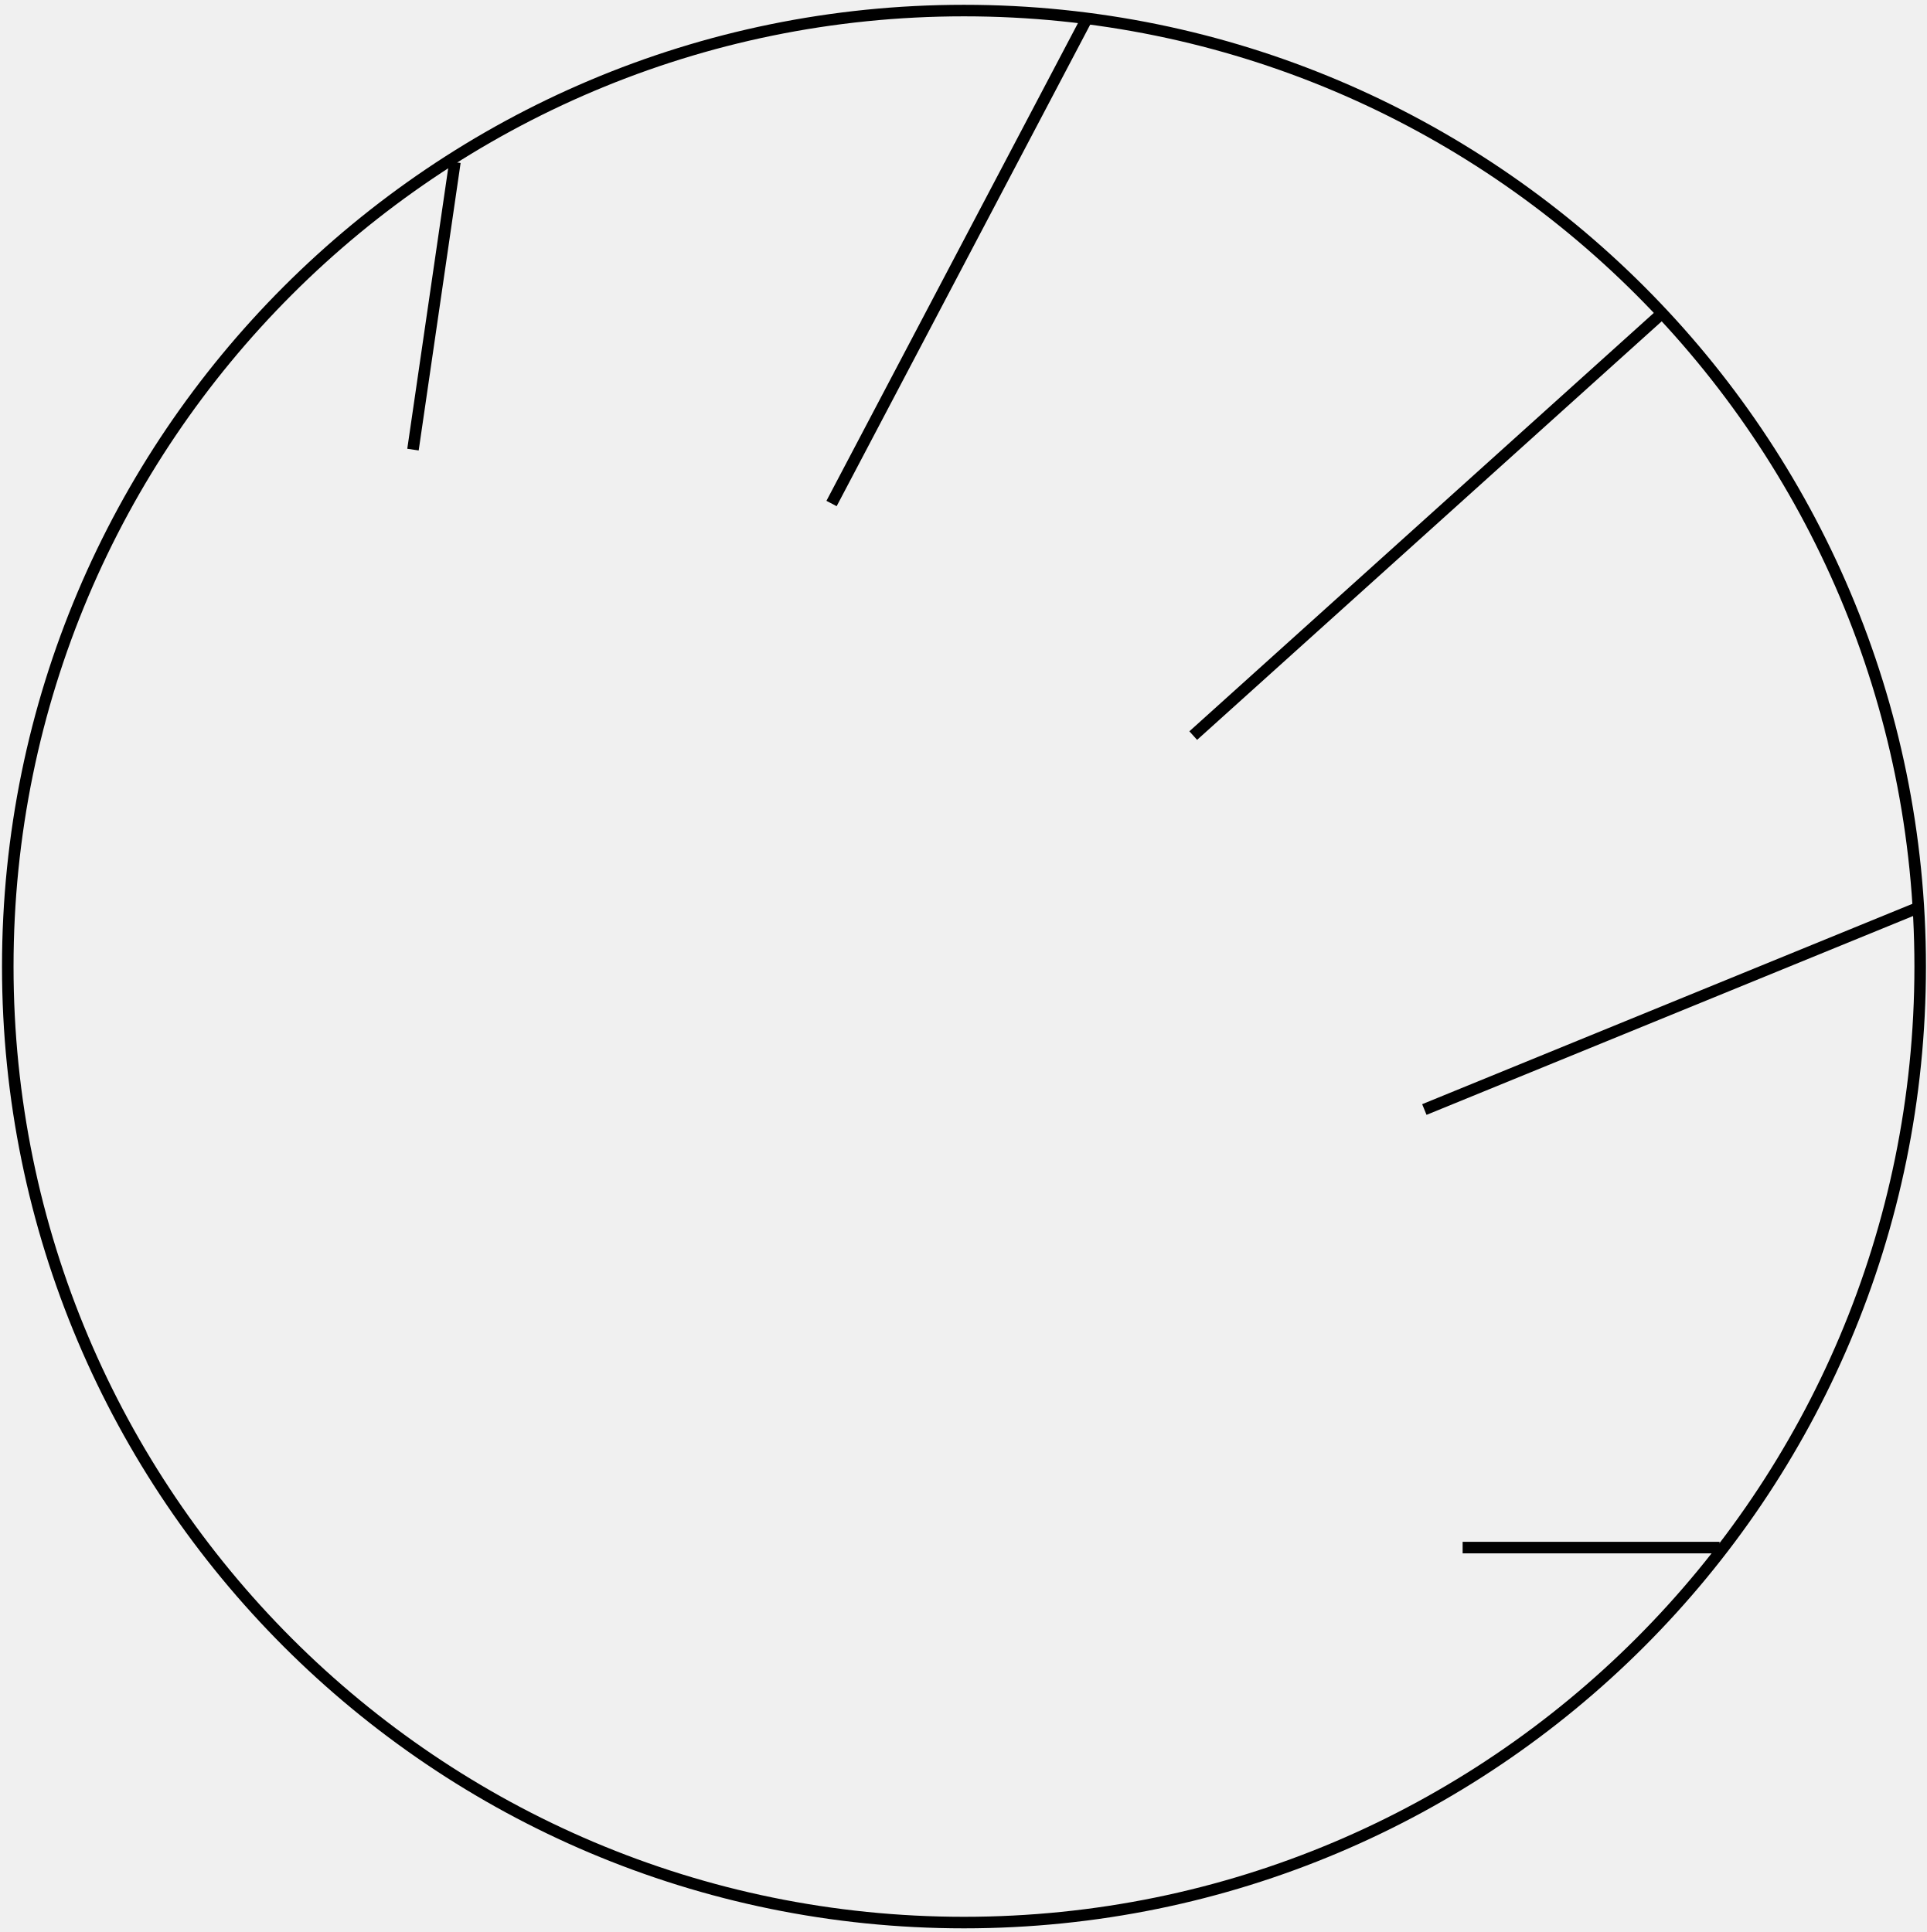
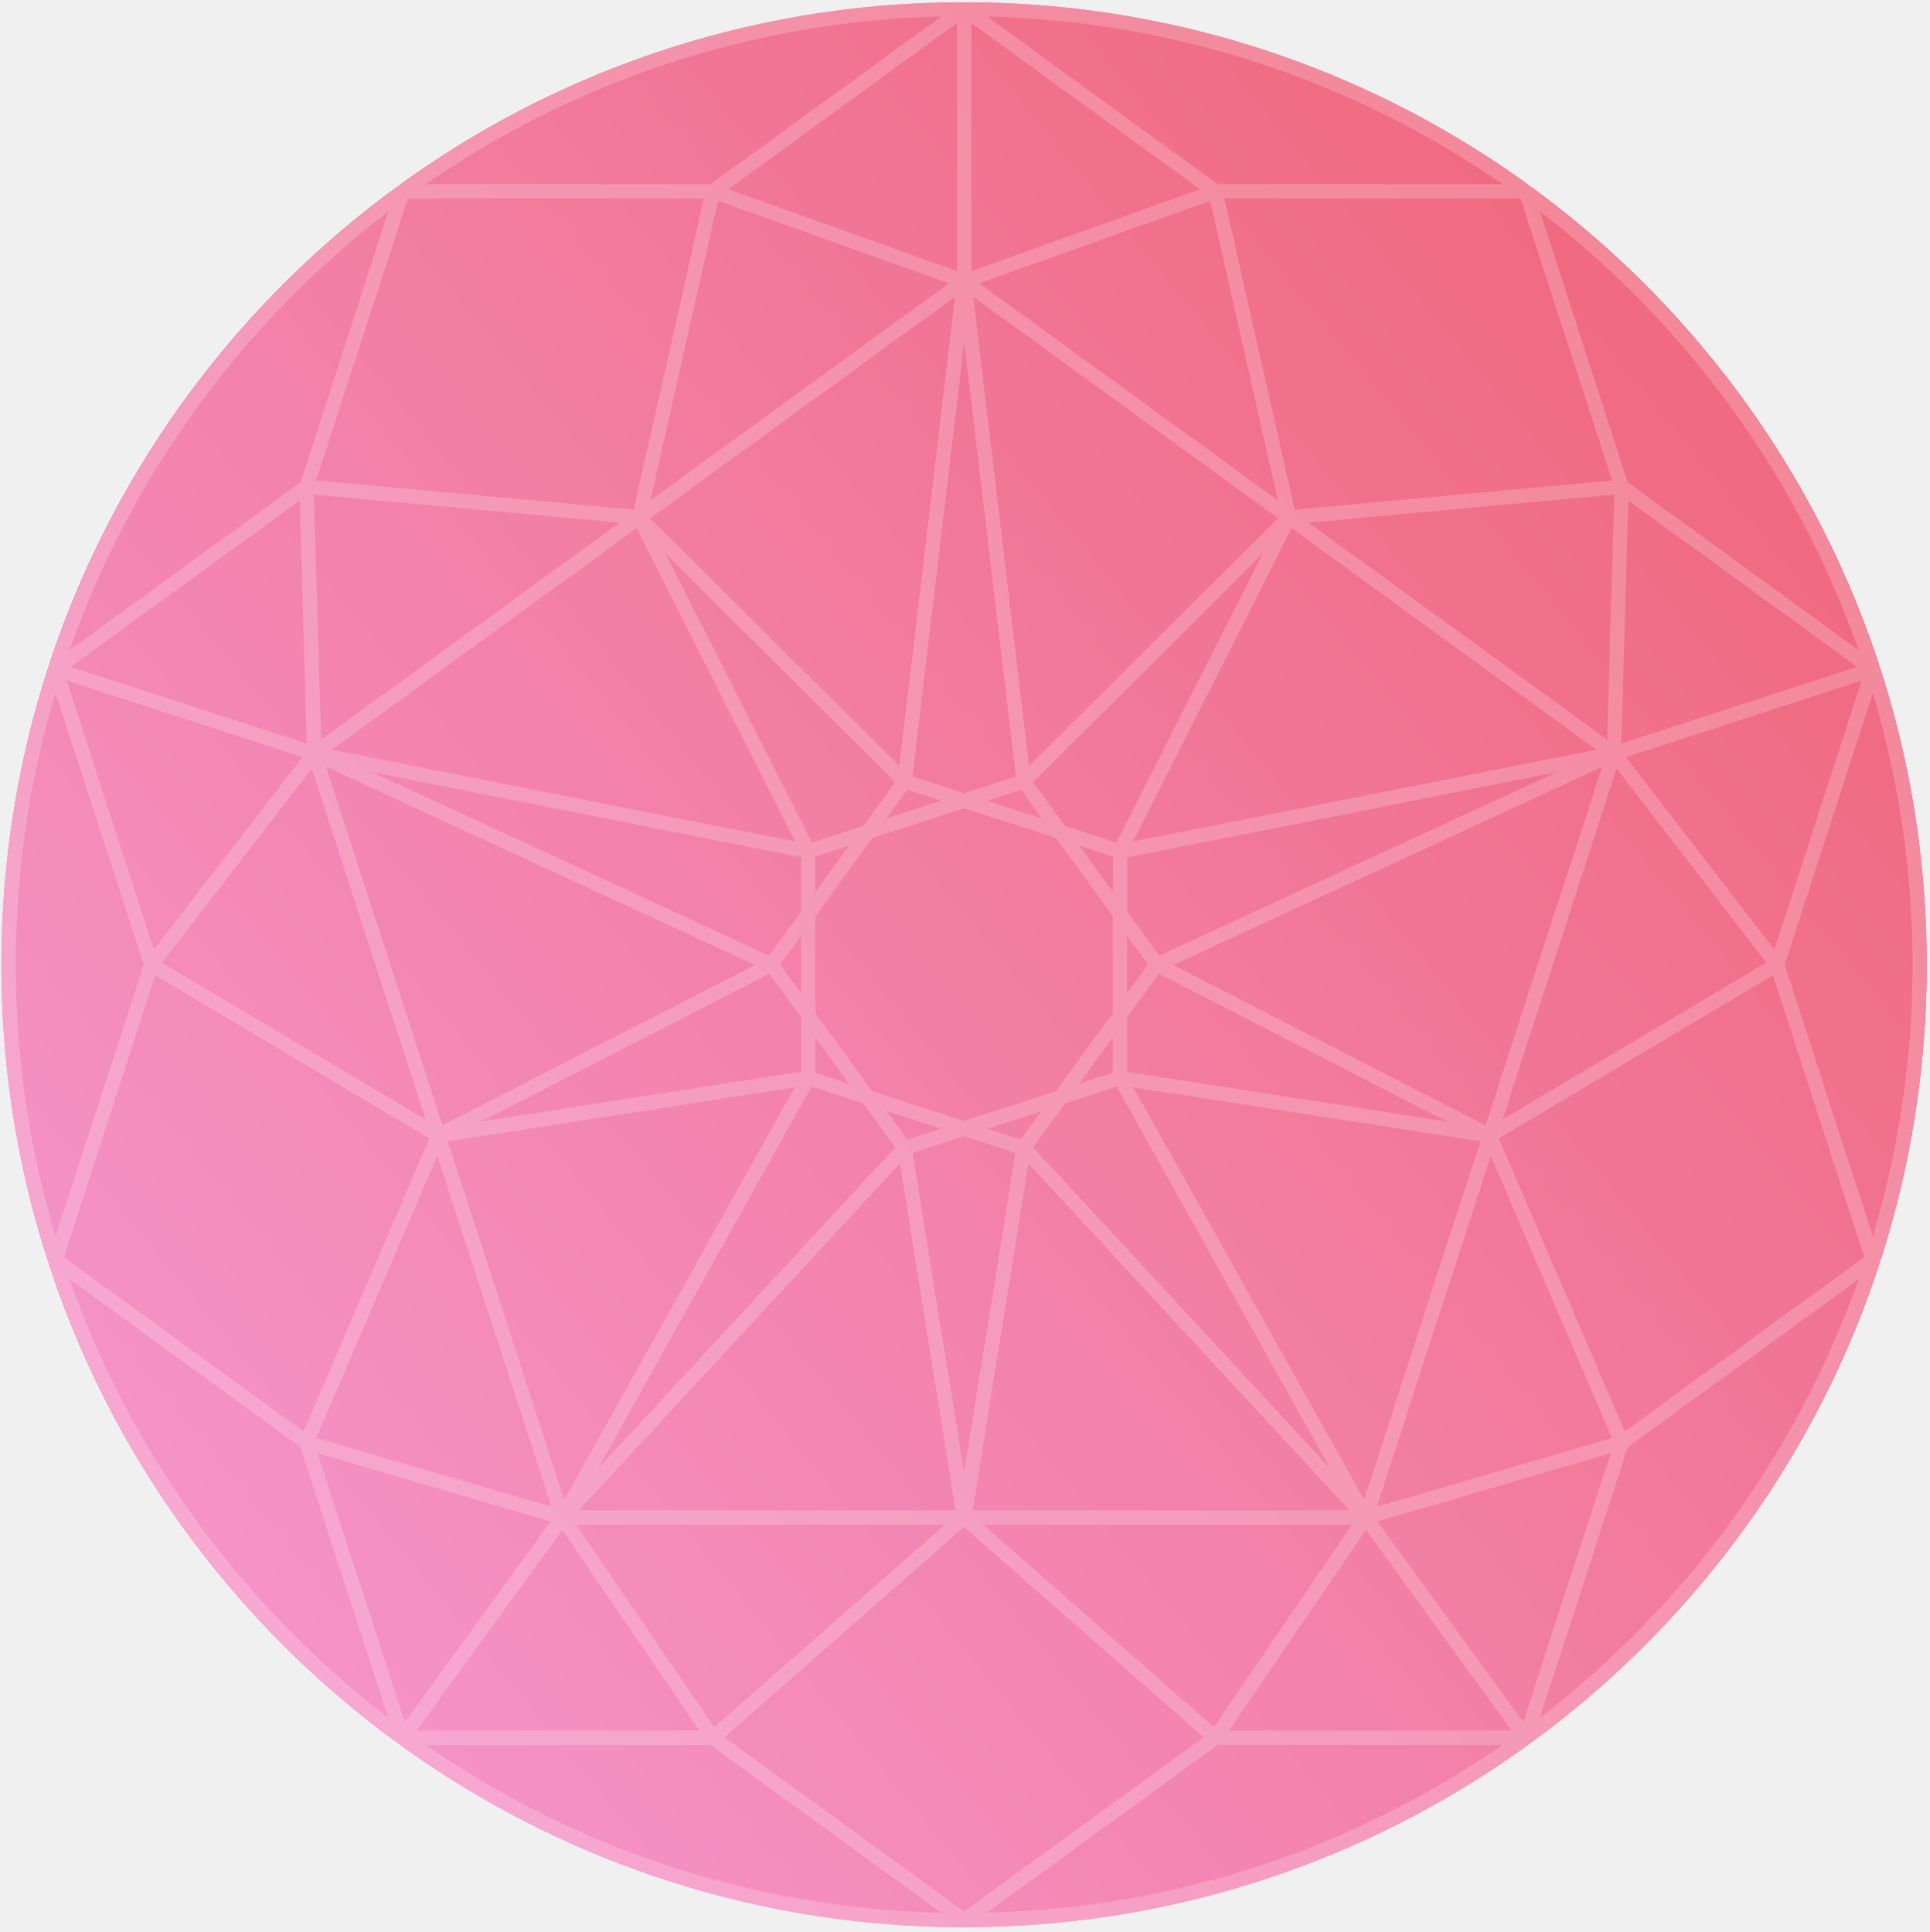
- <svg xmlns="http://www.w3.org/2000/svg" width="334" height="335" viewBox="0 0 334 335" fill="none">
-   <circle r="165.766" transform="matrix(-1 0 0 1 167.114 167.599)" stroke="black" stroke-width="2" />
-   <path d="M332.503 157.402L246.924 192.386" stroke="black" stroke-width="2" />
-   <path d="M298.104 268.344L253.56 268.344" stroke="black" stroke-width="2" />
-   <path d="M288.109 54.336L206.858 127.547" stroke="black" stroke-width="2" />
-   <path d="M188.159 3.712L144.155 87.307" stroke="black" stroke-width="2" />
-   <path d="M78.862 28.115L71.593 77.961" stroke="black" stroke-width="2" />
+ <svg xmlns="http://www.w3.org/2000/svg" width="678" height="679" viewBox="0 0 678 679" fill="none">
+   <circle cx="338.762" cy="339.05" r="338.264" fill="url(#paint0_linear)" />
+   <circle cx="338.762" cy="339.05" r="338.264" fill="url(#paint1_linear)" />
+   <path d="M660.706 442.813C671.25 410.095 677.025 375.228 677.025 339.016C677.025 302.805 671.25 267.938 660.706 235.22L661.042 234.212L660.169 233.607C637.873 165.753 594.759 107.372 538.348 65.988L537.945 64.778H536.602C481.131 24.604 413.103 0.821 339.567 0.62L338.761 0.015L337.955 0.62C264.42 0.821 196.391 24.604 140.92 64.778H139.577L139.174 65.988C82.763 107.372 39.649 165.821 17.353 233.607L16.48 234.212L16.816 235.22C6.272 267.938 0.497 302.805 0.497 339.016C0.497 375.228 6.272 410.095 16.816 442.813L16.48 443.821L17.353 444.492C39.649 512.279 82.763 570.728 139.174 612.112L139.577 613.388H140.92C196.391 653.563 264.419 677.346 337.888 677.48L338.761 678.085L339.634 677.48C413.103 677.279 481.131 653.496 536.602 613.388H537.945L538.348 612.112C594.759 570.728 637.873 512.346 660.169 444.492L661.042 443.821L660.706 442.813ZM672.056 339.016C672.056 372.204 667.153 404.25 658.087 434.482L627.128 339.016L658.154 243.55C667.086 273.782 672.056 305.828 672.056 339.016ZM254.548 610.567L338.761 536.667L422.975 610.567L338.761 671.77L254.548 610.567ZM356.96 272.842L338.761 278.754L320.629 272.842L338.828 120.137L356.96 272.842ZM391.008 356.013L371.063 383.491L338.761 393.971L306.459 383.491L286.514 356.013V322.019L306.459 294.542L338.761 284.061L371.063 294.542L391.008 322.019V356.013ZM396.045 328.939L403.365 339.016L396.045 349.094V328.939ZM391.008 364.613V377.041L379.189 380.871L391.008 364.613ZM358.706 400.488L346.887 396.659L366.026 390.478L358.706 400.488ZM318.816 400.488L311.496 390.411L330.635 396.592L318.816 400.488ZM286.514 364.613L298.333 380.871L286.514 377.041V364.613ZM281.477 349.094L274.157 339.016L281.477 328.939V349.094ZM286.514 313.487V301.058L298.333 297.229L286.514 313.487ZM318.816 277.545L330.635 281.374L311.563 287.555L318.816 277.545ZM358.706 277.545L366.026 287.622L346.887 281.374L358.706 277.545ZM379.256 297.229L391.076 301.058V313.487L379.256 297.229ZM392.284 296.154L374.219 290.242L363.004 274.857L443.658 194.642L392.284 296.154ZM303.37 290.242L285.305 296.154L233.931 194.642L314.585 274.857L303.37 290.242ZM281.477 320.407L270.262 335.859L130.712 271.364L281.477 301.26V320.407ZM270.329 342.241L281.544 357.626V376.638L169.193 394.106L270.329 342.241ZM285.171 381.879L303.37 387.791L314.585 403.242L210.158 516.109L285.171 381.879ZM338.761 399.279L356.826 405.191L338.761 517.52L320.696 405.191L338.761 399.279ZM374.219 387.791L392.419 381.879L467.432 516.109L363.004 403.242L374.219 387.791ZM396.045 357.626L407.26 342.241L508.464 394.173L396.112 376.706V357.626H396.045ZM407.327 335.859L396.112 320.407V301.327L546.877 271.431L407.327 335.859ZM398.127 295.751L453.866 185.639L560.98 263.504L398.127 295.751ZM361.594 269.147L341.984 104.282L449.098 182.146L361.594 269.147ZM315.995 269.147L228.491 182.146L335.605 104.282L315.995 269.147ZM279.395 295.751L116.609 263.504L223.723 185.639L279.395 295.751ZM265.293 339.151L155.493 395.449L114.595 269.483L265.293 339.151ZM279.261 382.147L198.271 527.127L157.373 401.16L279.261 382.147ZM316.197 408.953L335.806 530.822H203.375L316.197 408.953ZM361.393 408.953L474.214 530.822H341.783L361.393 408.953ZM398.261 382.147L520.216 401.093L479.318 527.06L398.261 382.147ZM412.23 339.151L562.927 269.55L522.029 395.517L412.23 339.151ZM459.843 183.691L567.225 173.815L564.74 259.943L459.843 183.691ZM344.133 99.579L425.258 70.556L449.031 175.831L344.133 99.579ZM228.558 175.831L252.332 70.556L333.456 99.579L228.558 175.831ZM112.849 259.943L110.297 173.815L217.746 183.691L112.849 259.943ZM149.583 393.501L56.908 338.344L109.558 270.155L149.583 393.501ZM193.772 529.545L111.103 505.36L153.68 406.199L193.772 529.545ZM332.045 535.86L250.988 607.006L202.435 535.86H332.045ZM475.087 535.86L426.534 607.006L345.477 535.86H475.087ZM523.843 406.199L566.419 505.36L483.818 529.545L523.843 406.199ZM568.031 270.087L620.681 338.277L528.006 393.434L568.031 270.087ZM623.502 333.709L571.322 266.124L654.192 239.184L623.502 333.709ZM569.71 261.286L572.195 175.898L652.58 234.346L569.71 261.286ZM454.941 179.123L430.227 69.75H534.319L566.487 168.844L454.941 179.123ZM341.313 95.279V8.077L421.699 66.525L341.313 95.279ZM336.276 95.279L255.891 66.525L336.276 8.077V95.279ZM222.649 179.123L111.103 168.844L143.27 69.75H247.362L222.649 179.123ZM105.327 175.898L107.812 261.286L24.875 234.346L105.327 175.898ZM106.268 266.124L54.087 333.709L23.397 239.116L106.268 266.124ZM54.557 342.779L150.859 400.085L106.67 503.075L22.457 441.872L54.557 342.779ZM193.503 534.718L142.263 605.259L111.573 510.734L193.503 534.718ZM197.599 537.674L245.75 608.216H146.36L197.599 537.674ZM479.99 537.674L531.23 608.216H431.839L479.99 537.674ZM484.019 534.718L565.949 510.734L535.259 605.259L484.019 534.718ZM570.919 503.075L526.663 400.085L622.965 342.779L655.132 441.805L570.919 503.075ZM653.118 228.502L571.993 169.516L541.102 74.318C592.006 113.351 631.426 166.761 653.118 228.502ZM527.939 64.711H427.877L346.82 5.792C413.908 7.405 476.229 28.903 527.939 64.711ZM330.77 5.792L249.712 64.711H149.65C201.36 28.903 263.614 7.405 330.77 5.792ZM136.488 74.318L105.596 169.516L24.472 228.502C46.163 166.761 85.516 113.351 136.488 74.318ZM5.534 339.016C5.534 305.828 10.436 273.85 19.502 243.55L50.528 339.016L19.502 434.482C10.436 404.183 5.534 372.204 5.534 339.016ZM24.404 449.531L105.529 508.517L136.42 603.714C85.516 564.614 46.163 511.204 24.404 449.531ZM149.65 613.321H249.712L330.77 672.24C263.614 670.628 201.36 649.062 149.65 613.321ZM346.82 672.173L427.877 613.254H527.939C476.229 649.062 413.908 670.628 346.82 672.173ZM541.102 603.714L571.993 508.584L653.118 449.598C631.359 511.204 592.006 564.614 541.102 603.714Z" fill="white" fill-opacity="0.2" />
+   <defs>
+     <linearGradient id="paint0_linear" x1="1130.74" y1="-245.488" x2="-143.871" y2="802.824" gradientUnits="userSpaceOnUse">
+       <stop offset="0.059" stop-color="#EC4846" />
+       <stop offset="1" stop-color="#F7A7EA" />
+     </linearGradient>
+     <linearGradient id="paint1_linear" x1="1130.74" y1="-245.488" x2="-143.871" y2="802.824" gradientUnits="userSpaceOnUse">
+       <stop offset="0.059" stop-color="#EC4846" />
+       <stop offset="1" stop-color="#F7A7EA" />
+     </linearGradient>
+   </defs>
</svg>
